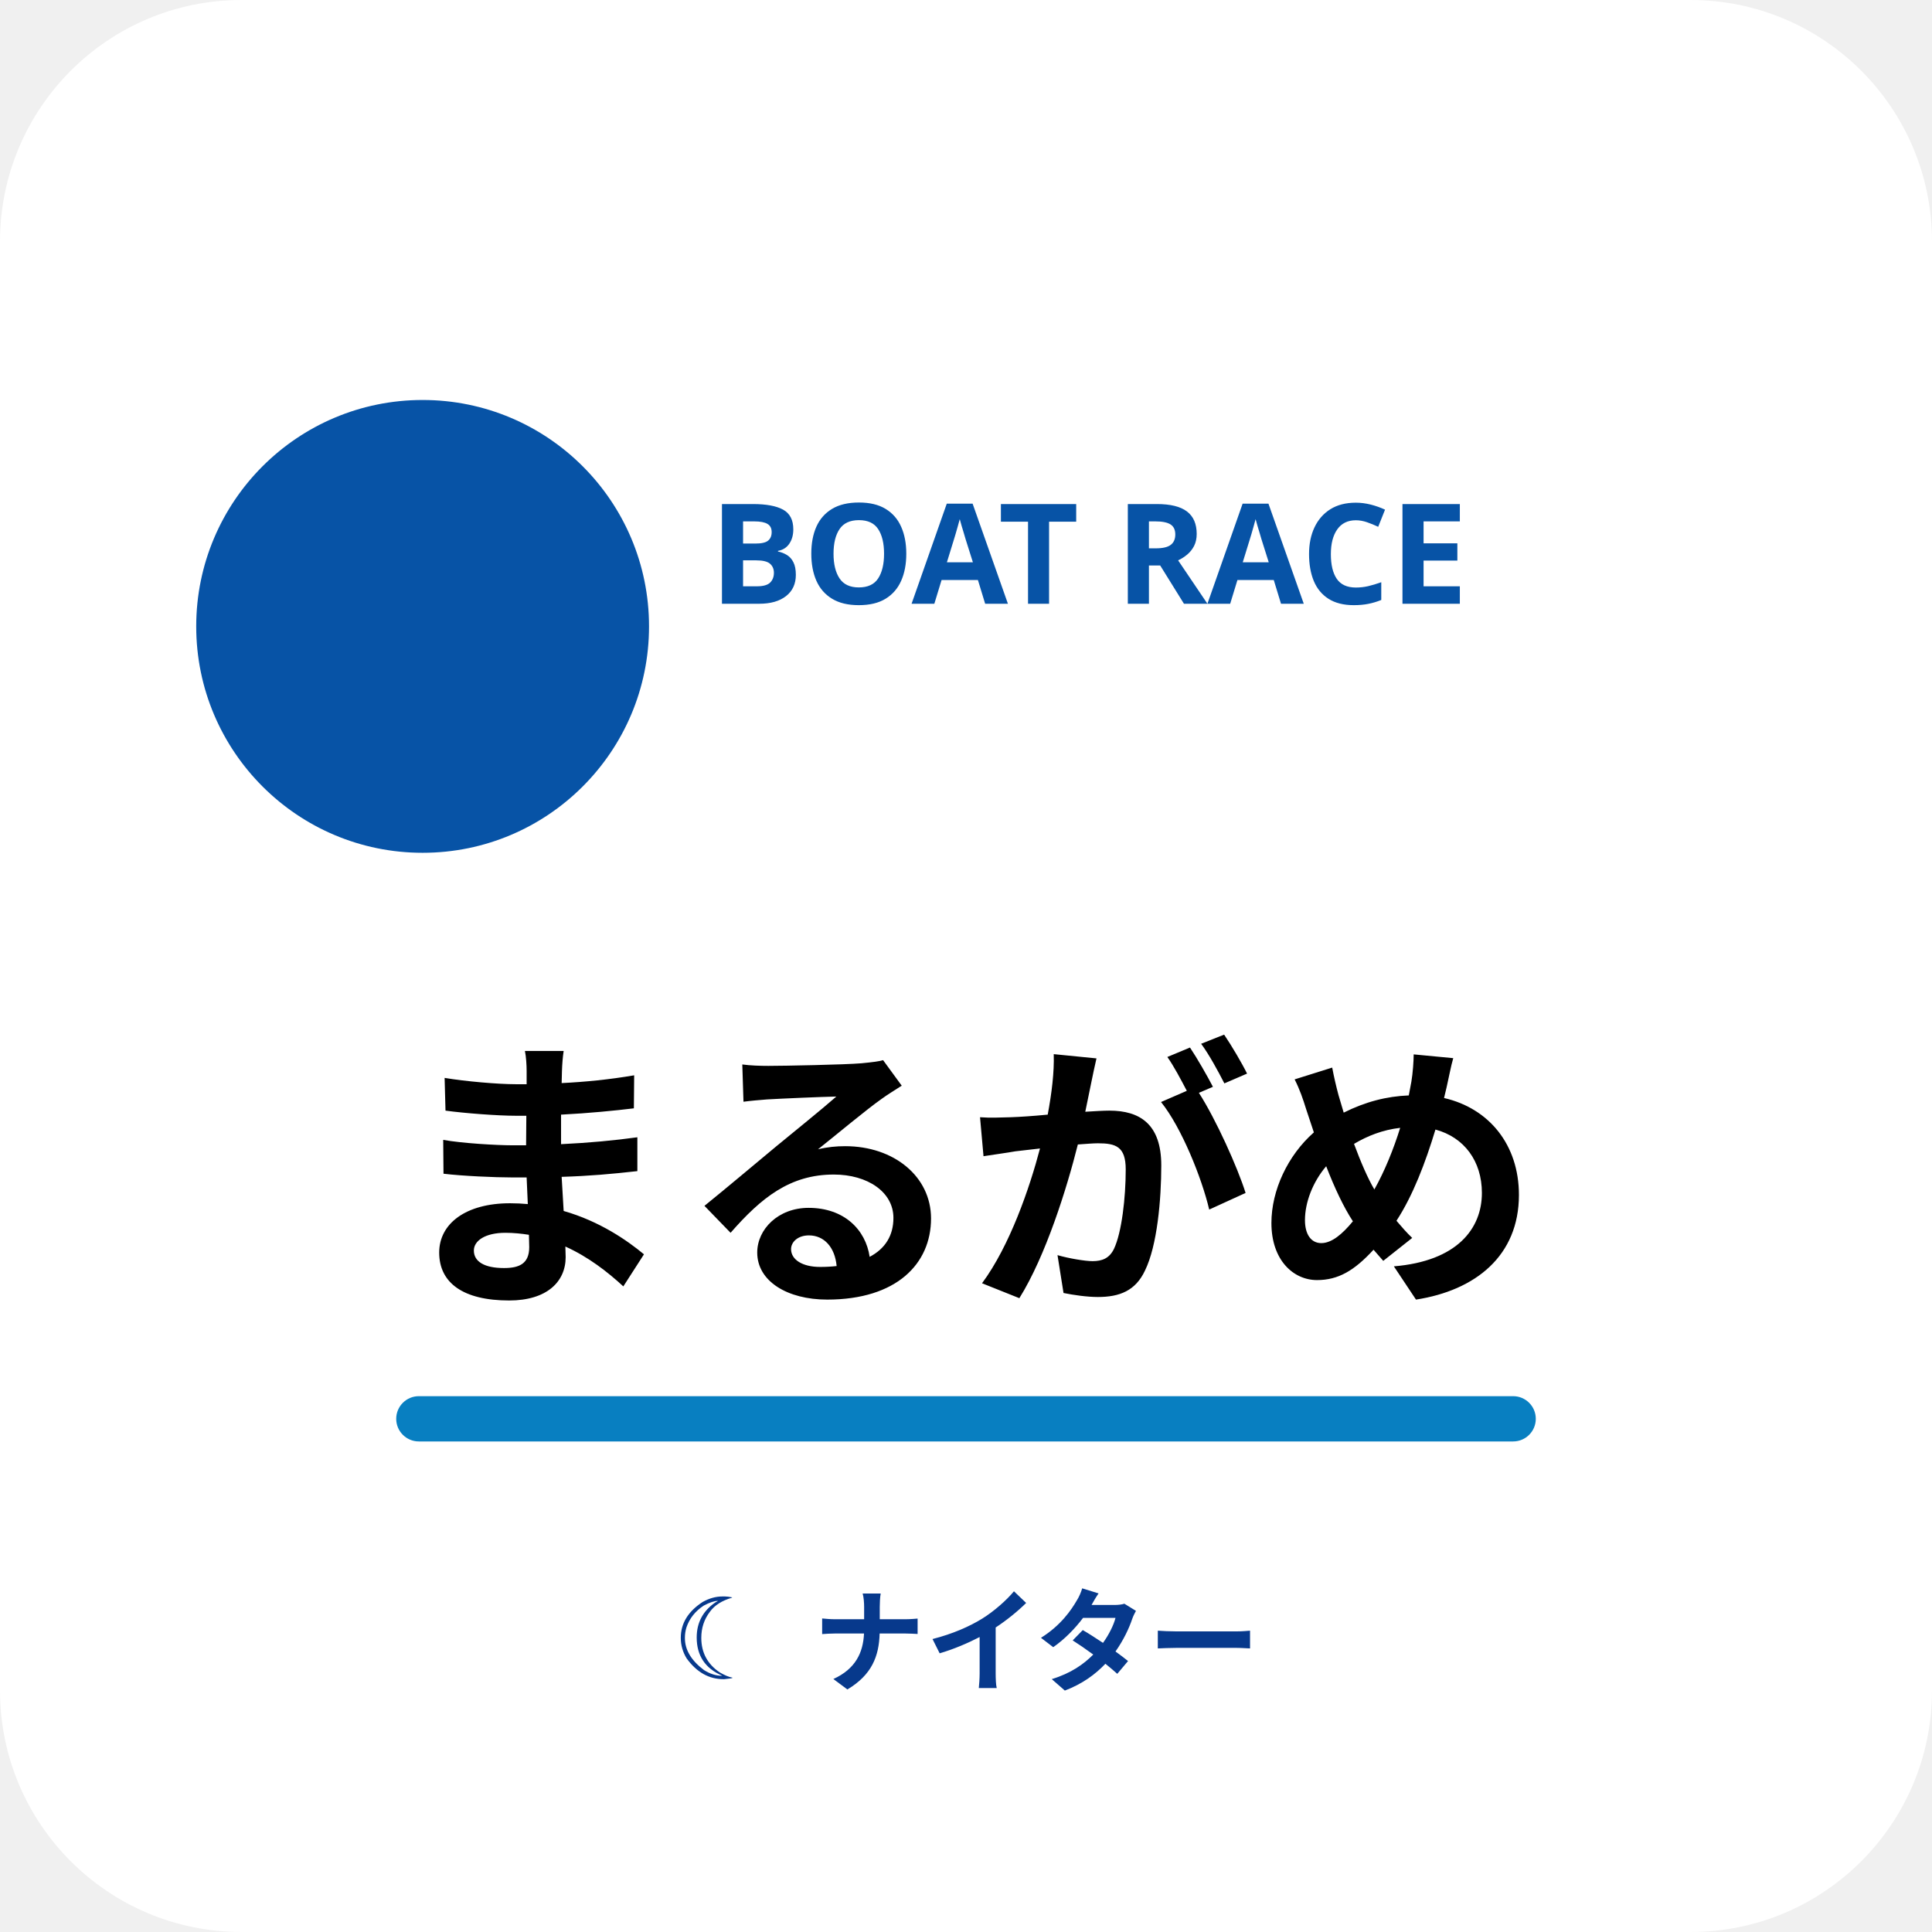
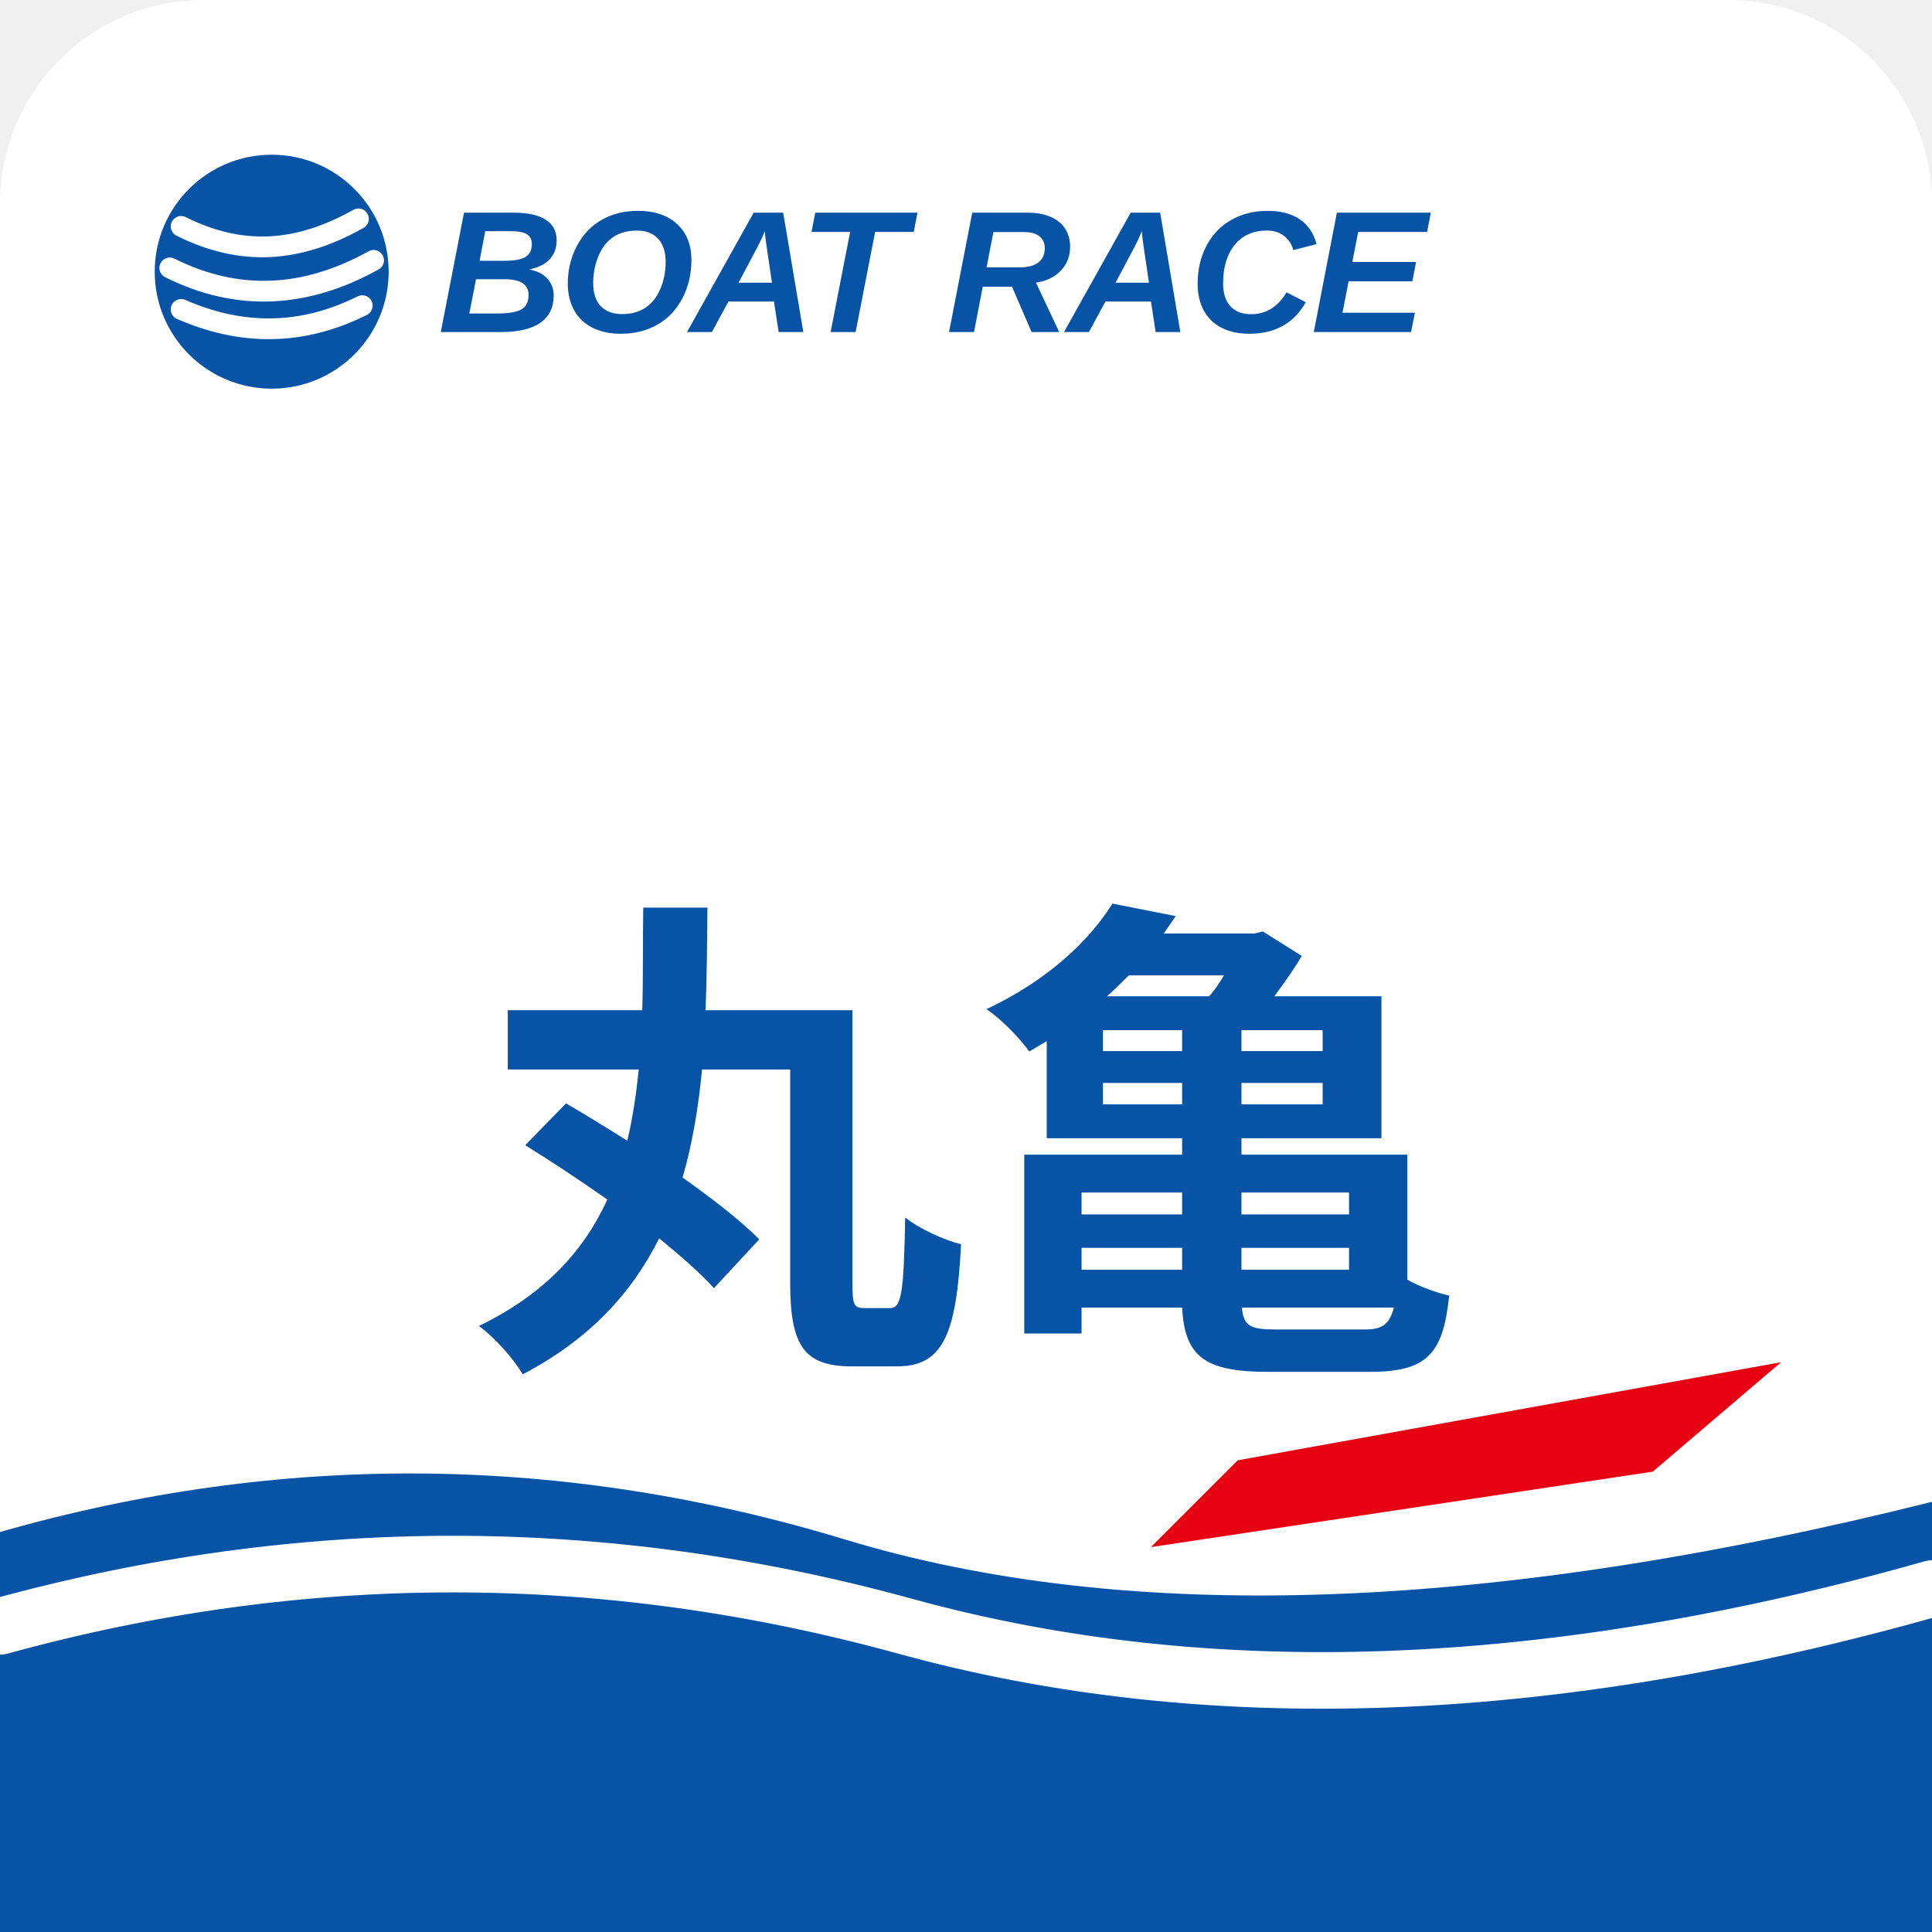
<svg xmlns="http://www.w3.org/2000/svg" viewBox="0 0 512 512">
-   <rect width="512" height="512" rx="64" fill="white" />
+   <rect width="512" height="512" rx="54" fill="#fff" />
  <g fill="#0753a6">
-     <circle cx="112" cy="166" r="60" />
-     <text x="188" y="160" font-family="sans-serif" font-size="37" font-weight="900">BOAT RACE</text>
+     <circle cx="72" cy="72" r="31" />
+     <path d="M48 60c16 8 31 7 47-2M45 71c18 9 36 8 54-2M48 82c16 7 32 7 48-1" fill="none" stroke="#fff" stroke-width="5.5" stroke-linecap="round" />
+     <text x="116" y="88" font-family="Arial,Helvetica,sans-serif" font-size="46" font-weight="900" font-style="italic" letter-spacing="-1">BOAT RACE</text>
  </g>
-   <text x="256" y="340" text-anchor="middle" font-family="sans-serif" font-size="76" font-weight="900">まるがめ</text>
-   <rect x="105" y="370" width="302" height="12" rx="6" fill="#087fc1" />
-   <text x="256" y="445" text-anchor="middle" font-family="sans-serif" font-size="30" font-weight="800" fill="#07398c">☾ ナイター</text>
+   <text x="256" y="306" text-anchor="middle" dominant-baseline="middle" font-family="'Noto Sans JP','Hiragino Kaku Gothic ProN','Yu Gothic',sans-serif" font-size="132" font-weight="900" fill="#0753a6">丸亀</text>
+   <path d="M0 406 Q112 374 224 408 T512 398 L512 512 L0 512 Z" fill="#0753a6" />
+   <path d="M0 431 Q120 398 240 431 T512 421" fill="none" stroke="#fff" stroke-width="15" stroke-linecap="round" />
+   <path d="M328 387 L472 361 L438 390 L305 410 Z" fill="#e60012" />
</svg>
